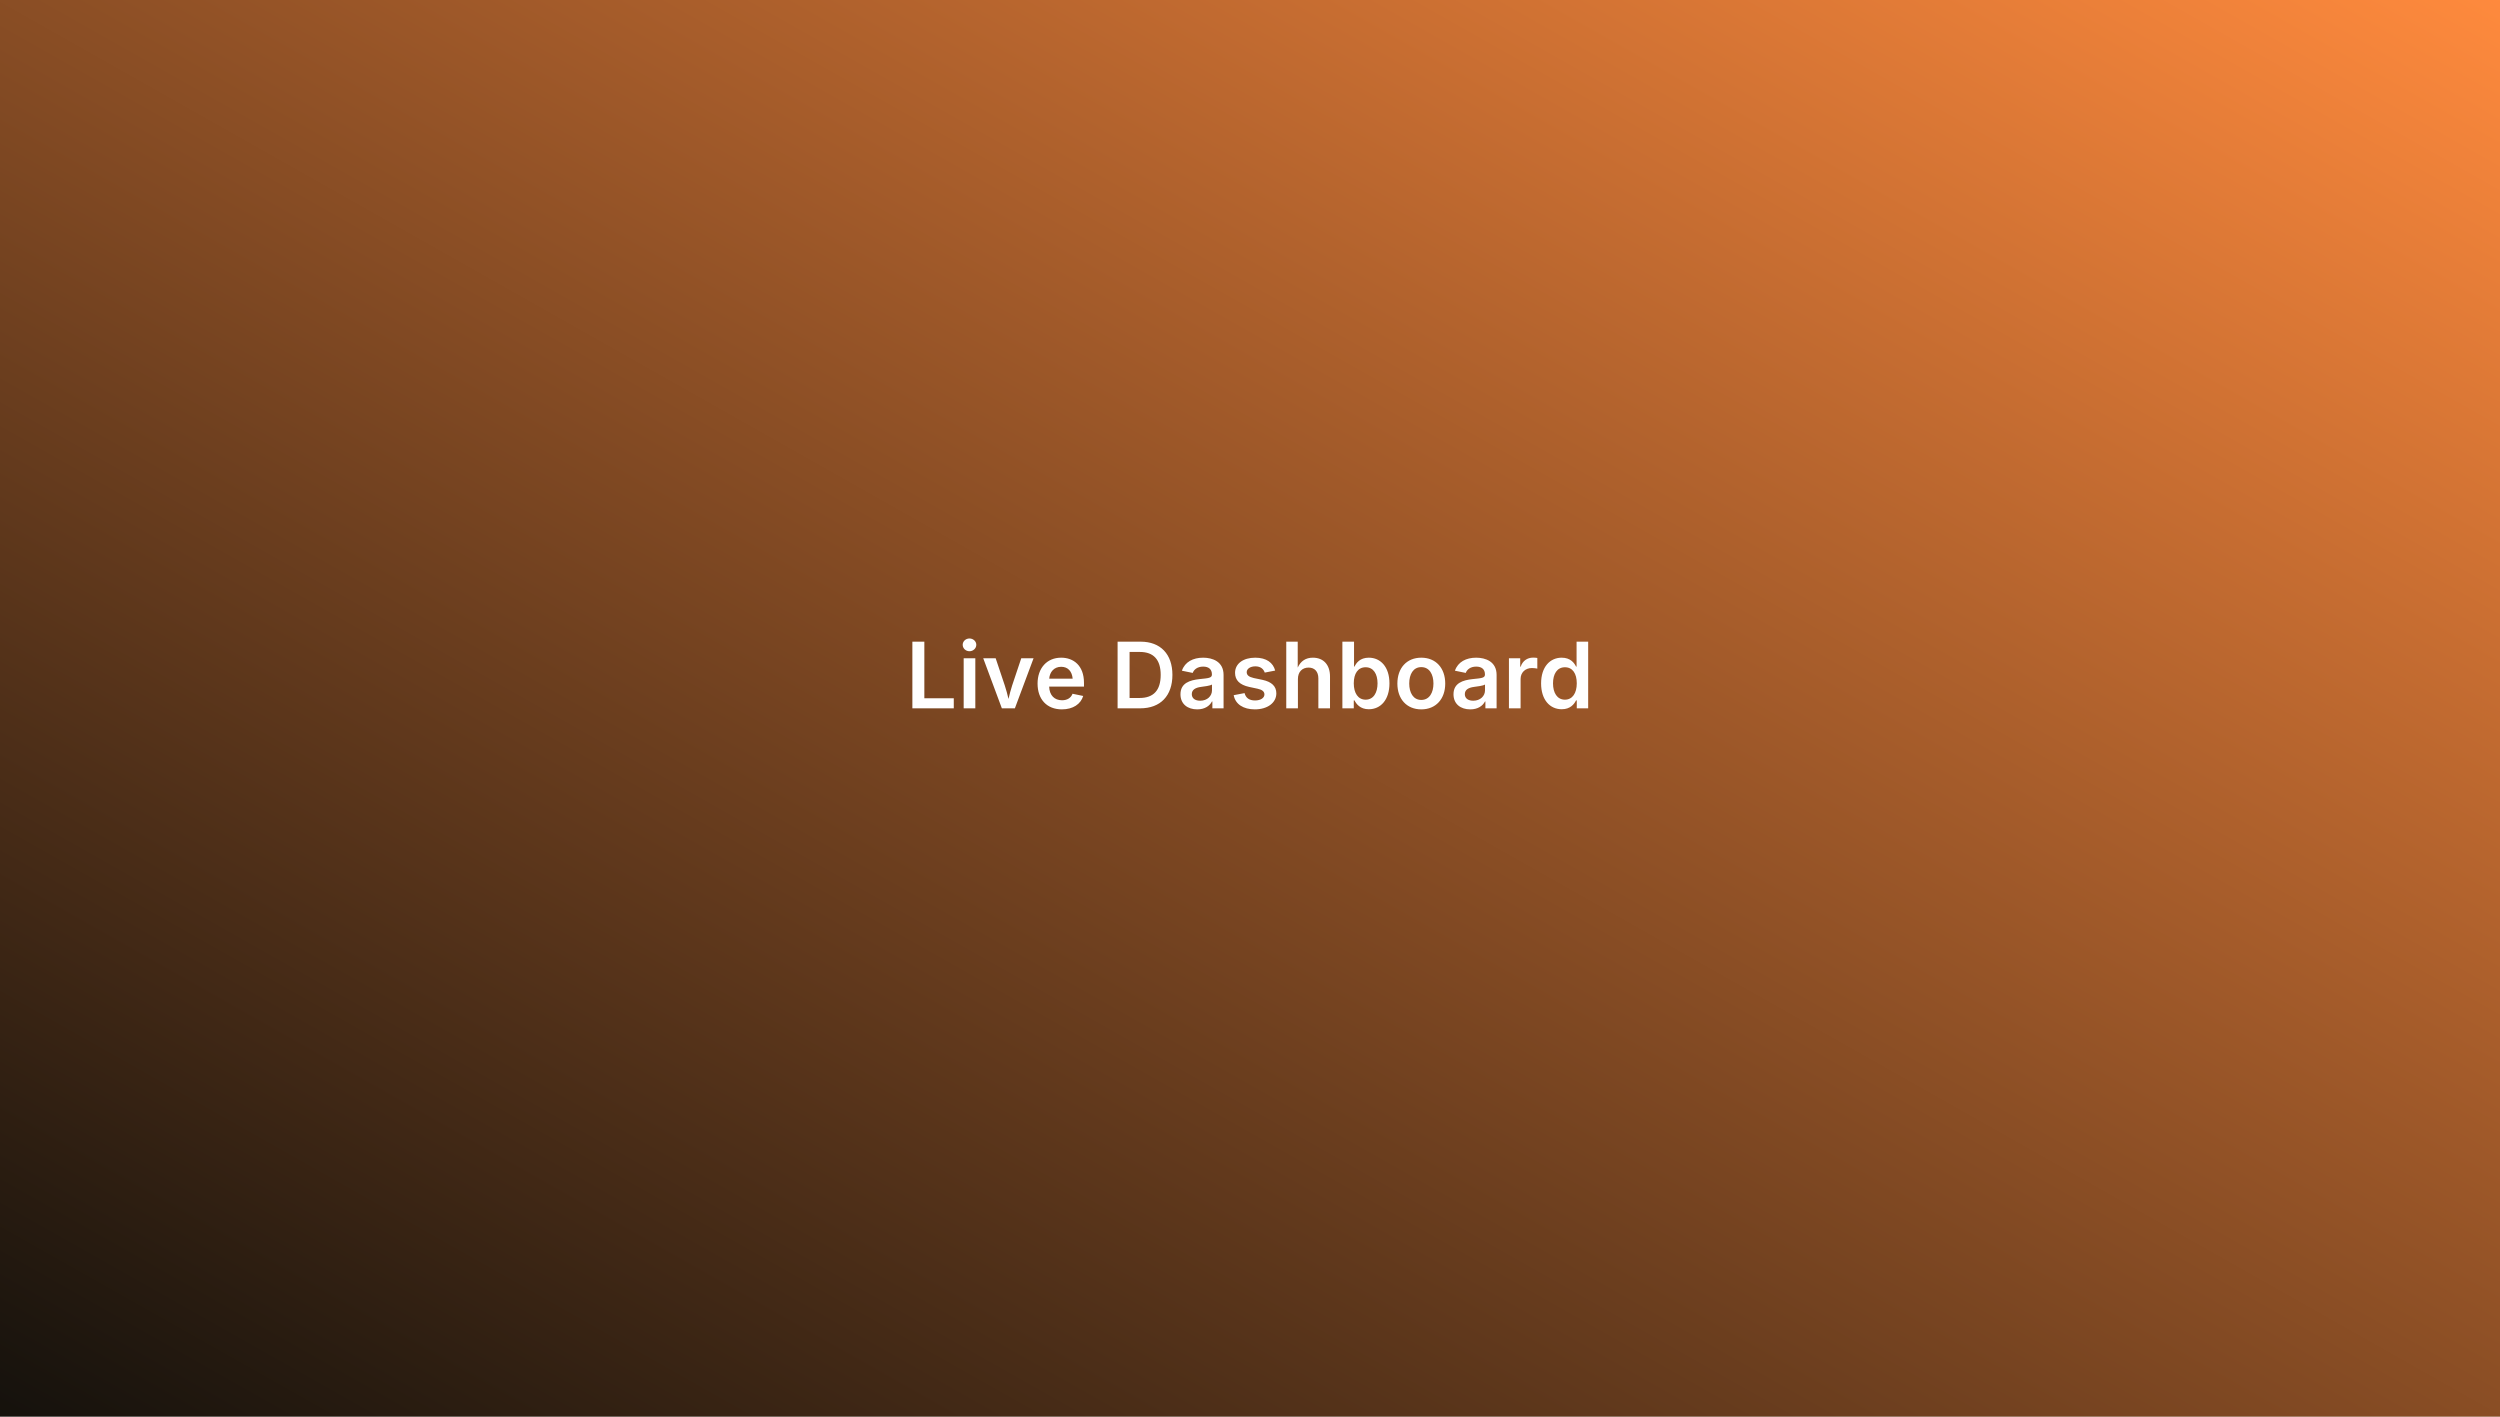
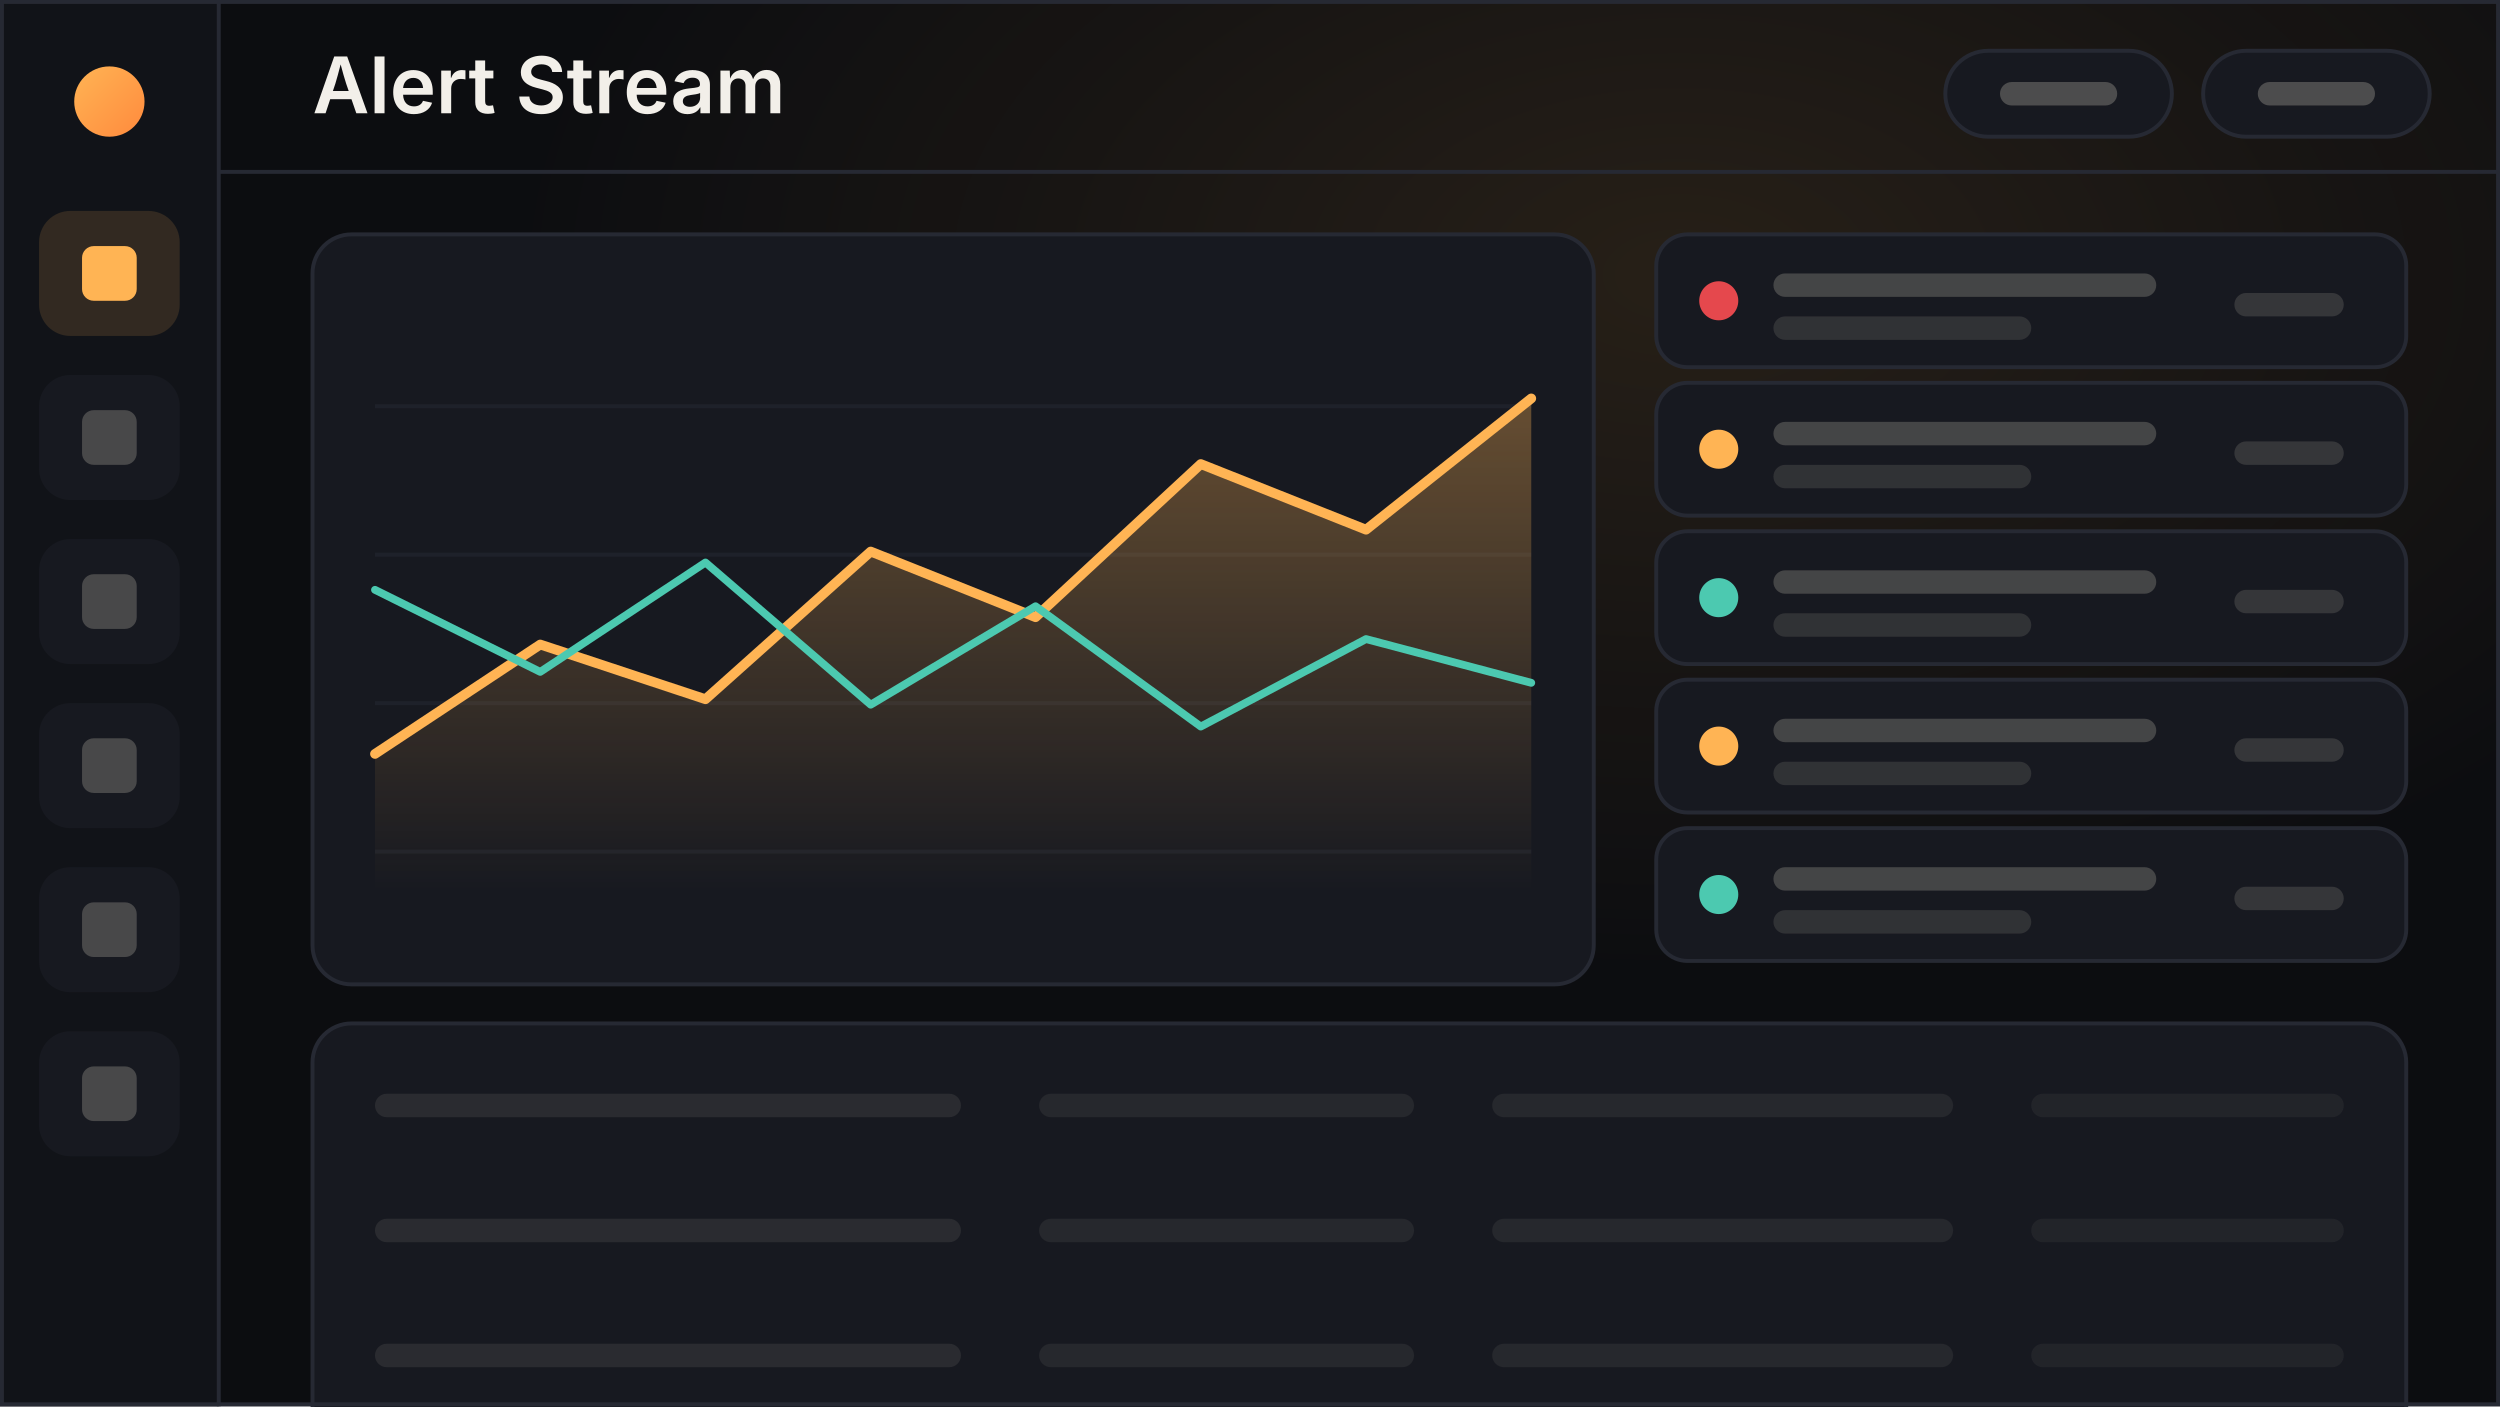
- <svg xmlns="http://www.w3.org/2000/svg" width="600" height="340" viewBox="0 0 600 340">
+ <svg xmlns="http://www.w3.org/2000/svg" width="640" height="360" viewBox="0 0 640 360">
  <defs>
-     <linearGradient id="g" x1="100%" y1="0%" x2="0%" y2="100%">
-       <stop offset="0%" style="stop-color:#ff8a3d" />
-       <stop offset="100%" style="stop-color:#14110c" />
+     <linearGradient id="accentGrad" x1="0%" y1="0%" x2="100%" y2="100%">
+       <stop offset="0%" stop-color="#ffb454" />
+       <stop offset="100%" stop-color="#ff8a3d" />
+     </linearGradient>
+     <radialGradient id="glow" cx="50%" cy="50%" r="50%">
+       <stop offset="0%" stop-color="#ffb454" stop-opacity="0.11" />
+       <stop offset="100%" stop-color="#ffb454" stop-opacity="0" />
+     </radialGradient>
+     <linearGradient id="areaFill" x1="0%" y1="0%" x2="0%" y2="100%">
+       <stop offset="0%" stop-color="#ffb454" stop-opacity="0.34" />
+       <stop offset="100%" stop-color="#ffb454" stop-opacity="0" />
+     </linearGradient>
+     <linearGradient id="areaFill2" x1="0%" y1="0%" x2="0%" y2="100%">
+       <stop offset="0%" stop-color="#4cc9b0" stop-opacity="0.28" />
+       <stop offset="100%" stop-color="#4cc9b0" stop-opacity="0" />
    </linearGradient>
  </defs>
-   <rect width="600" height="340" fill="url(#g)" />
-   <text x="300" y="170" text-anchor="middle" fill="white" font-family="Inter,sans-serif" font-size="22" font-weight="600">Live Dashboard</text>
+   <rect width="640" height="360" fill="#0c0d10" />
+   <ellipse cx="430" cy="70" rx="300" ry="180" fill="url(#glow)" />
+   <rect x="0" y="0" width="56" height="360" fill="#111318" />
+   <line x1="56" y1="0" x2="56" y2="360" stroke="#262933" opacity="1" />
+   <circle cx="28" cy="26" r="9" fill="url(#accentGrad)" />
+   <rect x="10" y="54" width="36" height="32" rx="8" fill="#ffb454" opacity="0.14" />
+   <rect x="21" y="63" width="14" height="14" rx="3" fill="#ffb454" />
+   <rect x="10" y="96" width="36" height="32" rx="8" fill="#171920" />
+   <rect x="21" y="105" width="14" height="14" rx="3" fill="#82807a" opacity="0.45" />
+   <rect x="10" y="138" width="36" height="32" rx="8" fill="#171920" />
+   <rect x="21" y="147" width="14" height="14" rx="3" fill="#82807a" opacity="0.45" />
+   <rect x="10" y="180" width="36" height="32" rx="8" fill="#171920" />
+   <rect x="21" y="189" width="14" height="14" rx="3" fill="#82807a" opacity="0.45" />
+   <rect x="10" y="222" width="36" height="32" rx="8" fill="#171920" />
+   <rect x="21" y="231" width="14" height="14" rx="3" fill="#82807a" opacity="0.45" />
+   <rect x="10" y="264" width="36" height="32" rx="8" fill="#171920" />
+   <rect x="21" y="273" width="14" height="14" rx="3" fill="#82807a" opacity="0.45" />
+   <text x="80" y="29" font-family="Inter, Helvetica, Arial, sans-serif" font-size="20" font-weight="600" fill="#f2efe9" text-anchor="start">Alert Stream</text>
+   <rect x="498" y="13" width="58" height="22" rx="11" fill="#171920" stroke="#262933" />
+   <rect x="564" y="13" width="58" height="22" rx="11" fill="#171920" stroke="#262933" />
+   <rect x="512" y="21" width="30" height="6" rx="3" fill="#82807a" opacity="0.5" />
+   <rect x="578" y="21" width="30" height="6" rx="3" fill="#82807a" opacity="0.5" />
+   <line x1="56" y1="44" x2="640" y2="44" stroke="#262933" opacity="1" />
+   <rect x="80" y="60" width="328" height="192" rx="10" fill="#171920" stroke="#262933" />
+   <line x1="96" y1="104" x2="392" y2="104" stroke="#262933" opacity="0.5" />
+   <line x1="96" y1="142" x2="392" y2="142" stroke="#262933" opacity="0.5" />
+   <line x1="96" y1="180" x2="392" y2="180" stroke="#262933" opacity="0.5" />
+   <line x1="96" y1="218" x2="392" y2="218" stroke="#262933" opacity="0.5" />
+   <path d="M96.0,193.0 L138.3,165.0 L180.6,179.0 L222.9,141.2 L265.1,158.0 L307.4,118.8 L349.7,135.6 L392.0,102.0 L392,228 L96,228 Z" fill="url(#areaFill)" />
+   <polyline points="96.0,193.0 138.3,165.0 180.6,179.0 222.9,141.2 265.1,158.0 307.4,118.8 349.7,135.6 392.0,102.0" fill="none" stroke="#ffb454" stroke-width="2.5" stroke-linecap="round" stroke-linejoin="round" />
+   <polyline points="96.0,151.0 138.3,172.0 180.6,144.0 222.9,180.4 265.1,155.2 307.4,186.0 349.7,163.6 392.0,174.8" fill="none" stroke="#4cc9b0" stroke-width="2" stroke-linecap="round" stroke-linejoin="round" />
+   <rect x="424" y="60" width="192" height="34" rx="8" fill="#171920" stroke="#262933" />
+   <circle cx="440" cy="77" r="5" fill="#e5484d" />
+   <rect x="454" y="70" width="98" height="6" rx="3" fill="#82807a" opacity="0.42" />
+   <rect x="454" y="81" width="66" height="6" rx="3" fill="#82807a" opacity="0.24" />
+   <rect x="572" y="75" width="28" height="6" rx="3" fill="#82807a" opacity="0.28" />
+   <rect x="424" y="98" width="192" height="34" rx="8" fill="#171920" stroke="#262933" />
+   <circle cx="440" cy="115" r="5" fill="#ffb454" />
+   <rect x="454" y="108" width="98" height="6" rx="3" fill="#82807a" opacity="0.42" />
+   <rect x="454" y="119" width="66" height="6" rx="3" fill="#82807a" opacity="0.24" />
+   <rect x="572" y="113" width="28" height="6" rx="3" fill="#82807a" opacity="0.28" />
+   <rect x="424" y="136" width="192" height="34" rx="8" fill="#171920" stroke="#262933" />
+   <circle cx="440" cy="153" r="5" fill="#4cc9b0" />
+   <rect x="454" y="146" width="98" height="6" rx="3" fill="#82807a" opacity="0.42" />
+   <rect x="454" y="157" width="66" height="6" rx="3" fill="#82807a" opacity="0.24" />
+   <rect x="572" y="151" width="28" height="6" rx="3" fill="#82807a" opacity="0.28" />
+   <rect x="424" y="174" width="192" height="34" rx="8" fill="#171920" stroke="#262933" />
+   <circle cx="440" cy="191" r="5" fill="#ffb454" />
+   <rect x="454" y="184" width="98" height="6" rx="3" fill="#82807a" opacity="0.42" />
+   <rect x="454" y="195" width="66" height="6" rx="3" fill="#82807a" opacity="0.24" />
+   <rect x="572" y="189" width="28" height="6" rx="3" fill="#82807a" opacity="0.28" />
+   <rect x="424" y="212" width="192" height="34" rx="8" fill="#171920" stroke="#262933" />
+   <circle cx="440" cy="229" r="5" fill="#4cc9b0" />
+   <rect x="454" y="222" width="98" height="6" rx="3" fill="#82807a" opacity="0.42" />
+   <rect x="454" y="233" width="66" height="6" rx="3" fill="#82807a" opacity="0.24" />
+   <rect x="572" y="227" width="28" height="6" rx="3" fill="#82807a" opacity="0.28" />
+   <rect x="80" y="262" width="536" height="120" rx="10" fill="#171920" stroke="#262933" />
+   <rect x="96" y="280" width="150" height="6" rx="3" fill="#82807a" opacity="0.18" />
+   <rect x="266" y="280" width="96" height="6" rx="3" fill="#82807a" opacity="0.14" />
+   <rect x="382" y="280" width="118" height="6" rx="3" fill="#82807a" opacity="0.14" />
+   <rect x="520" y="280" width="80" height="6" rx="3" fill="#82807a" opacity="0.11" />
+   <rect x="96" y="312" width="150" height="6" rx="3" fill="#82807a" opacity="0.18" />
+   <rect x="266" y="312" width="96" height="6" rx="3" fill="#82807a" opacity="0.14" />
+   <rect x="382" y="312" width="118" height="6" rx="3" fill="#82807a" opacity="0.14" />
+   <rect x="520" y="312" width="80" height="6" rx="3" fill="#82807a" opacity="0.11" />
+   <rect x="96" y="344" width="150" height="6" rx="3" fill="#82807a" opacity="0.18" />
+   <rect x="266" y="344" width="96" height="6" rx="3" fill="#82807a" opacity="0.14" />
+   <rect x="382" y="344" width="118" height="6" rx="3" fill="#82807a" opacity="0.14" />
+   <rect x="520" y="344" width="80" height="6" rx="3" fill="#82807a" opacity="0.11" />
+   <rect x="0.5" y="0.5" width="639" height="359" rx="0" fill="none" stroke="#262933" />
</svg>
